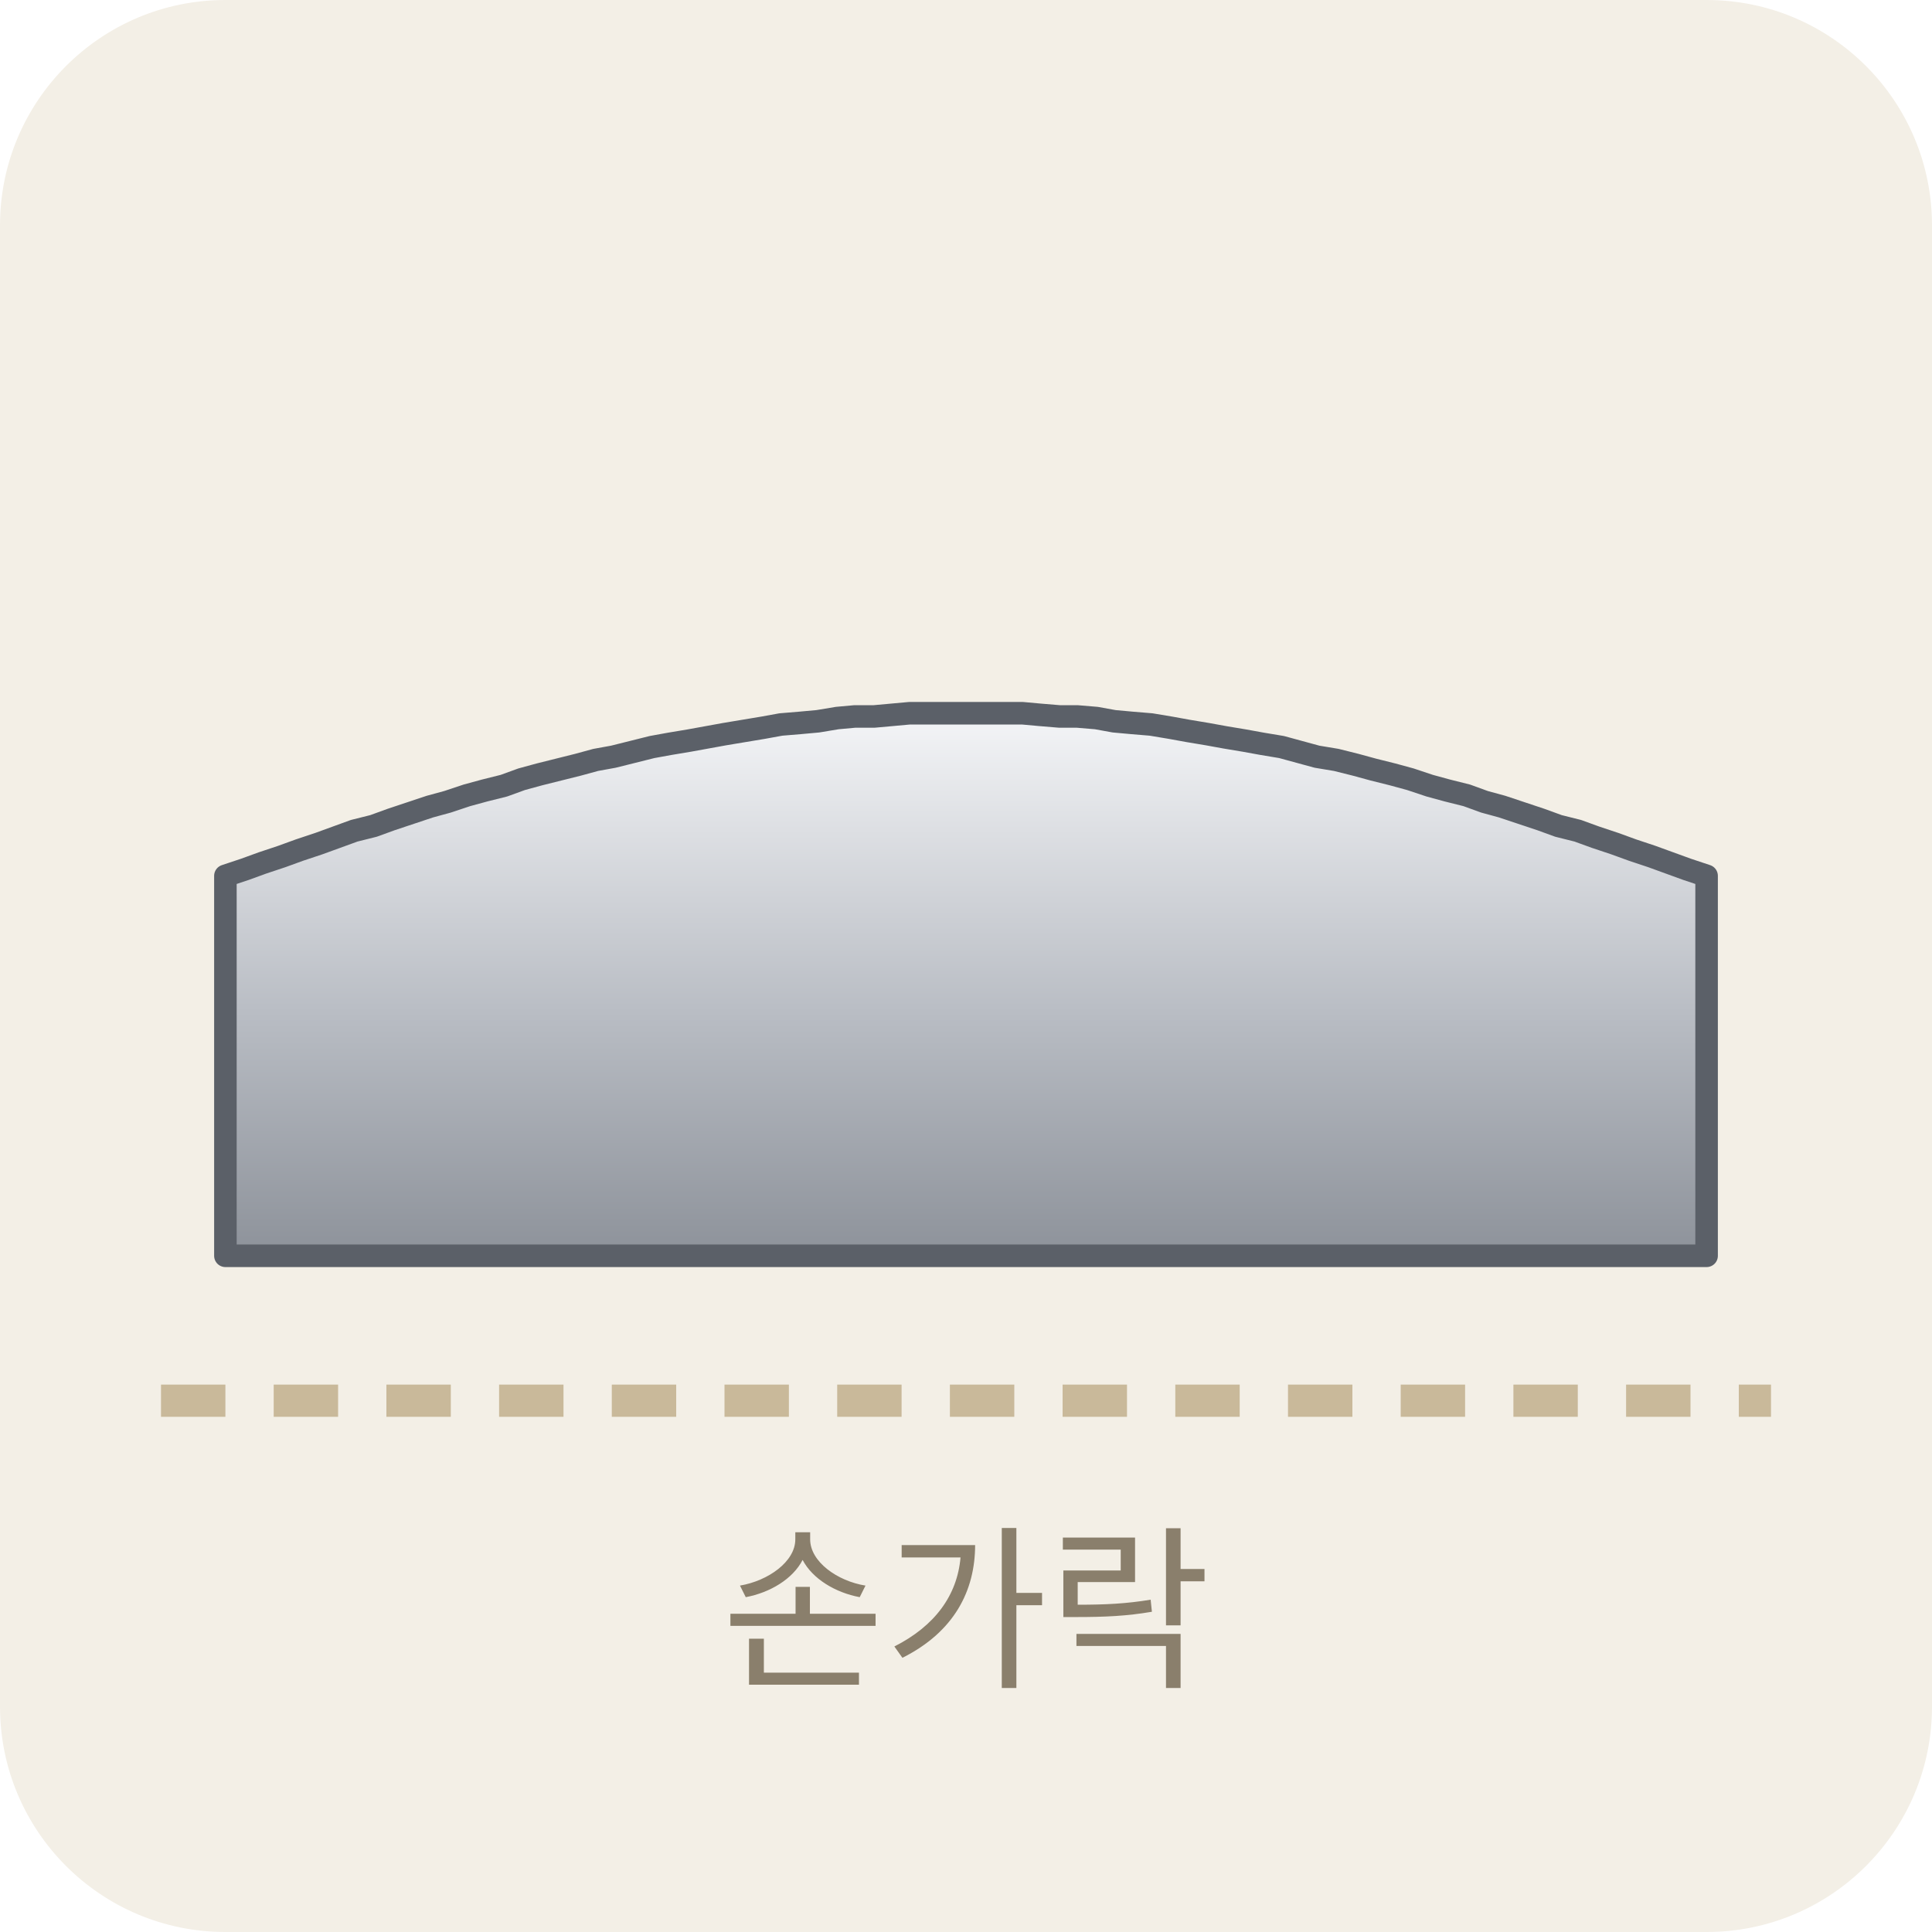
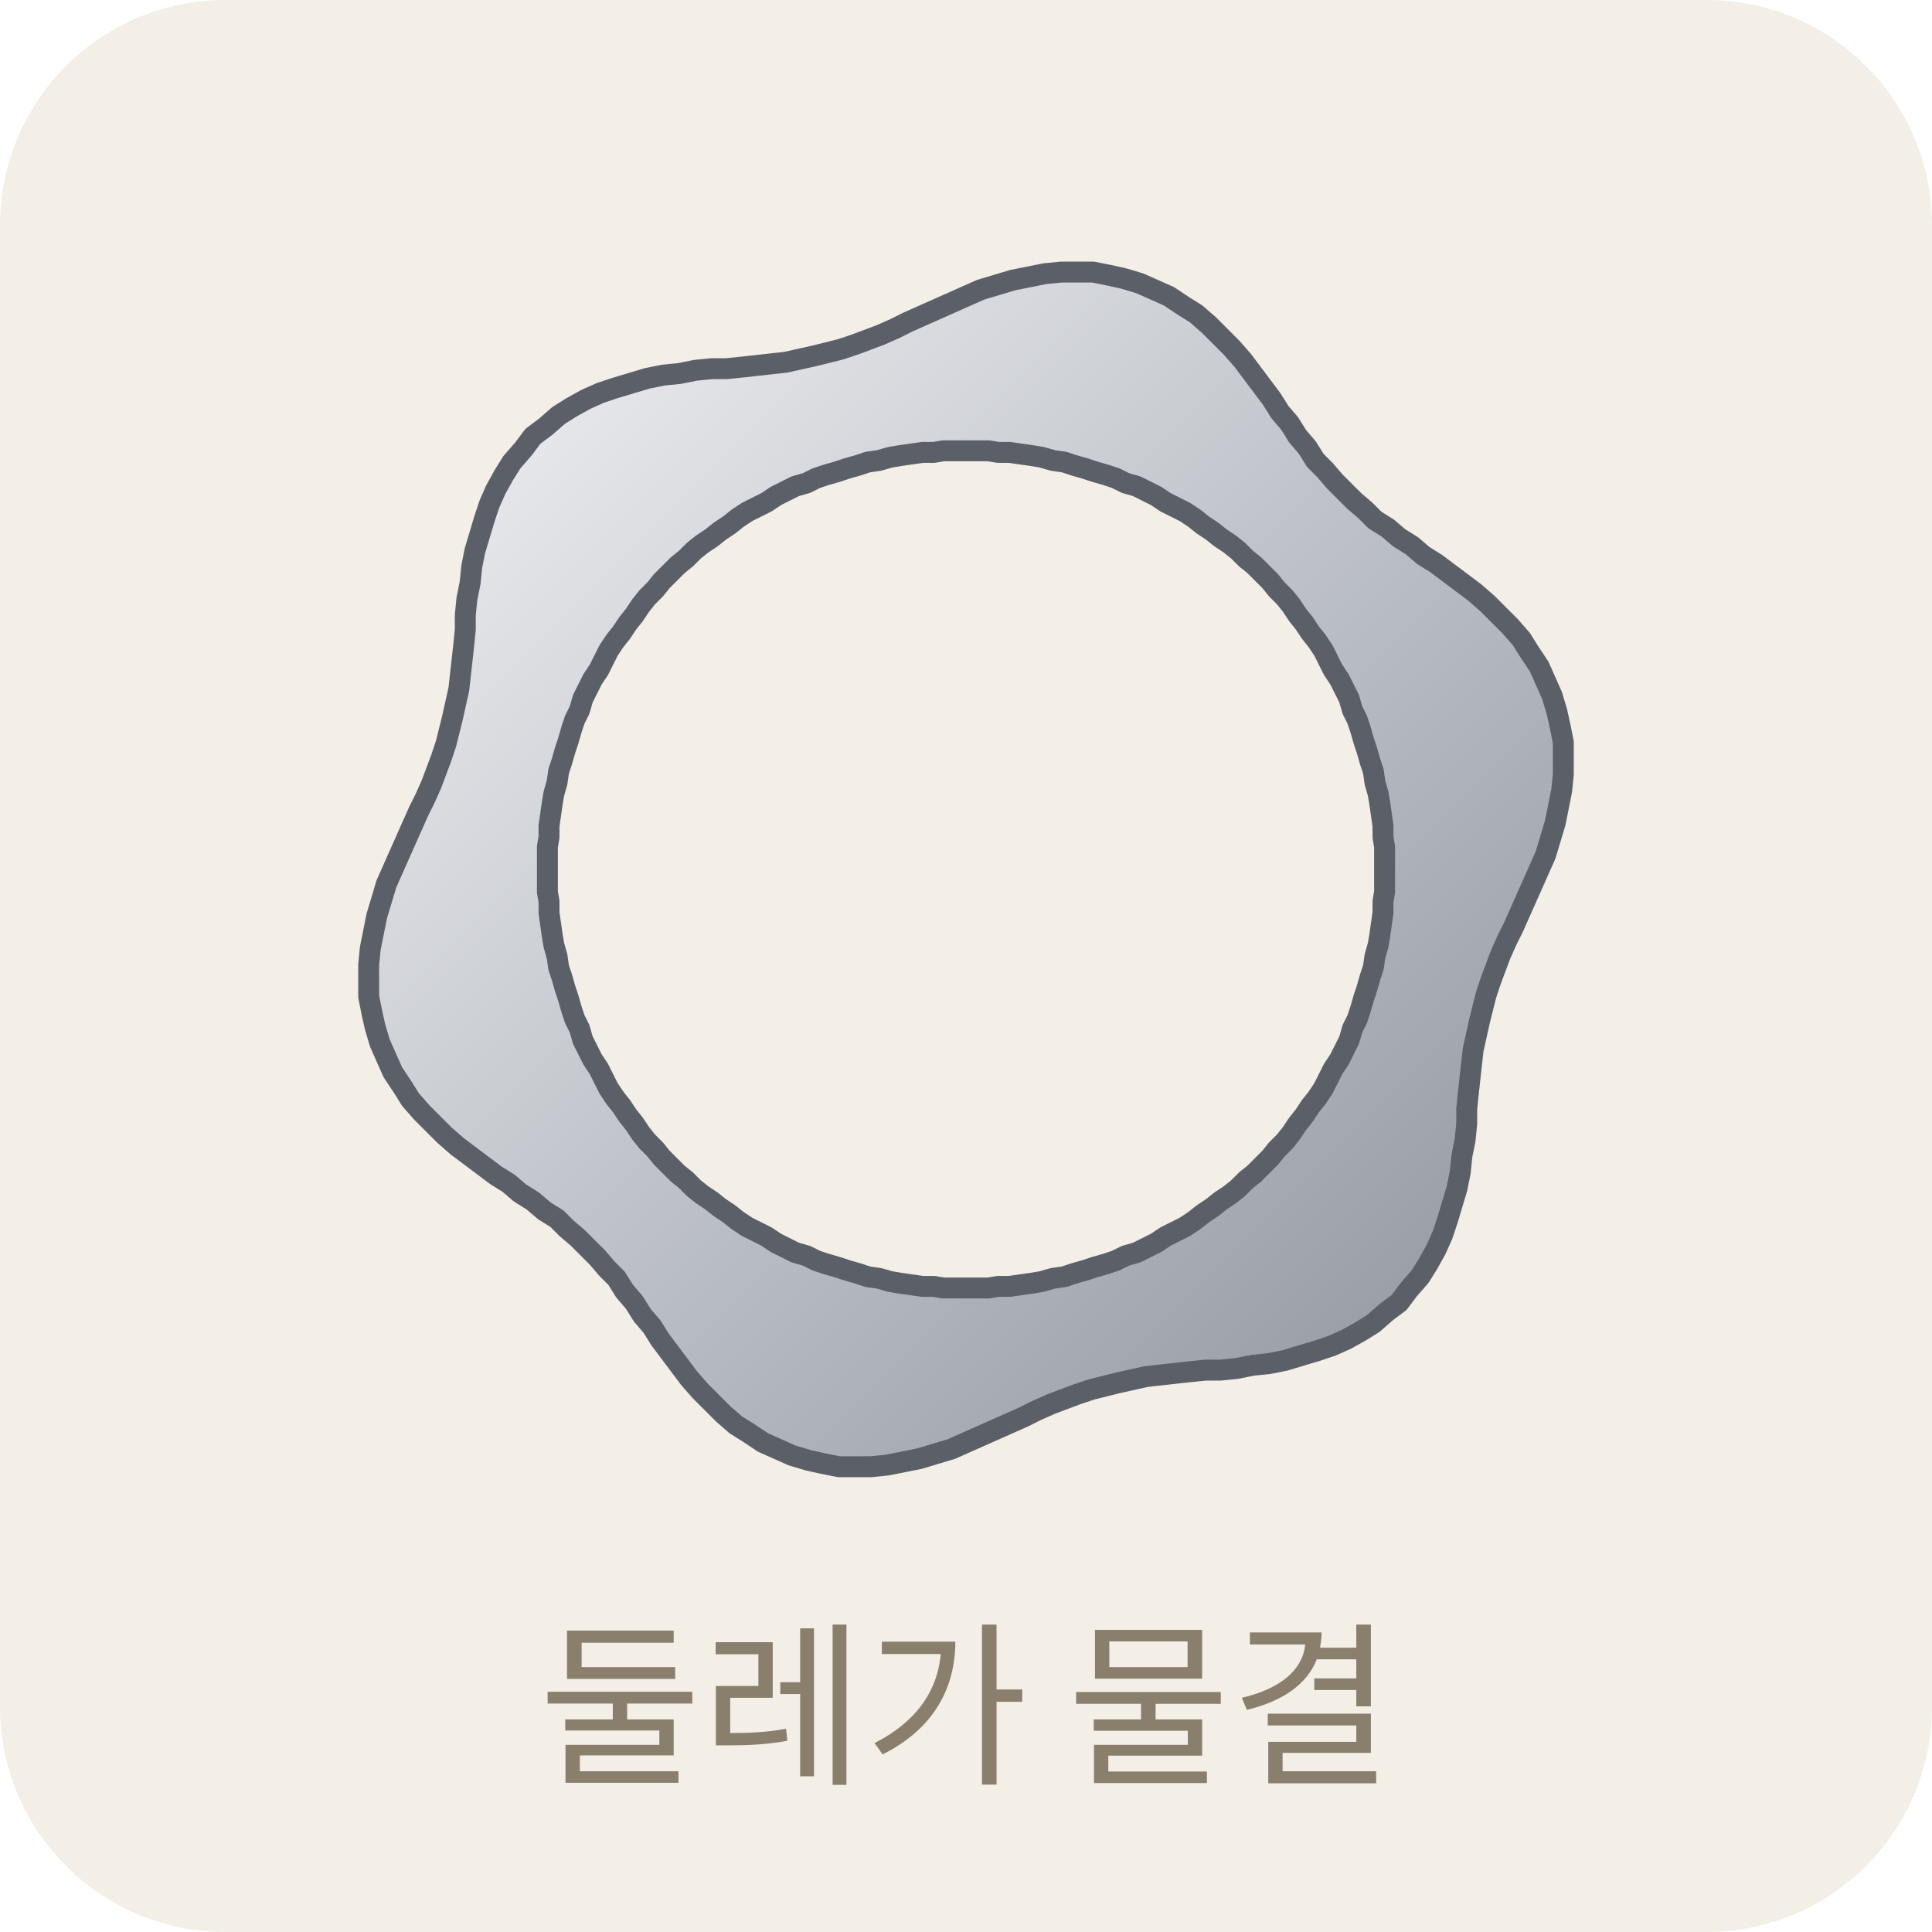
<svg xmlns="http://www.w3.org/2000/svg" viewBox="0 0 120 120" width="120" height="120">
  <defs>
-     <linearGradient id="g" x1="0" y1="0" x2="0" y2="1">
+     <linearGradient id="g" x1="0" y1="0" x2="1" y2="1">
      <stop offset="0" stop-color="#f4f5f7" />
      <stop offset=".55" stop-color="#b9bdc4" />
      <stop offset="1" stop-color="#8d929a" />
    </linearGradient>
  </defs>
  <rect width="120" height="120" rx="14" fill="#f3efe6" />
-   <path d="M14,78 L14.0,54.4 L15.2,54.0 L16.3,53.6 L17.5,53.2 L18.6,52.8 L19.8,52.4 L20.9,52.0 L22.0,51.6 L23.2,51.3 L24.3,50.9 L25.5,50.5 L26.7,50.1 L27.8,49.8 L29.0,49.4 L30.1,49.1 L31.3,48.8 L32.4,48.4 L33.5,48.1 L34.7,47.8 L35.9,47.5 L37.0,47.2 L38.1,47.0 L39.3,46.7 L40.5,46.4 L41.6,46.2 L42.8,46.0 L43.9,45.8 L45.0,45.6 L46.2,45.4 L47.4,45.2 L48.5,45.0 L49.7,44.9 L50.8,44.8 L52.0,44.6 L53.1,44.5 L54.3,44.5 L55.4,44.4 L56.5,44.3 L57.7,44.3 L58.9,44.3 L60.0,44.3 L61.2,44.3 L62.3,44.3 L63.5,44.3 L64.6,44.4 L65.8,44.5 L66.9,44.5 L68.1,44.6 L69.2,44.8 L70.3,44.9 L71.5,45.0 L72.7,45.2 L73.8,45.4 L75.0,45.6 L76.1,45.8 L77.3,46.0 L78.4,46.2 L79.6,46.4 L80.7,46.7 L81.8,47.0 L83.0,47.2 L84.2,47.5 L85.3,47.8 L86.5,48.1 L87.6,48.4 L88.8,48.8 L89.9,49.1 L91.1,49.4 L92.2,49.8 L93.3,50.1 L94.5,50.5 L95.7,50.9 L96.8,51.3 L98.0,51.6 L99.1,52.0 L100.3,52.4 L101.4,52.8 L102.6,53.2 L103.7,53.6 L104.8,54.0 L106.0,54.4 L106,78 Z" fill="url(#g)" stroke="#5b6068" stroke-width="1.4" stroke-linejoin="round" />
-   <line x1="10" y1="87" x2="110" y2="87" stroke="#c9b99a" stroke-width="2" stroke-dasharray="4 3" />
-   <text x="60" y="104" text-anchor="middle" font-family="sans-serif" font-size="11" fill="#8a7f6c">손가락</text>
+   <path d="M95.6,54.0L95.2,54.9L94.8,55.8L94.4,56.7L94.0,57.6L93.6,58.4L93.2,59.3L92.9,60.1L92.6,60.9L92.3,61.8L92.1,62.6L91.9,63.4L91.7,64.3L91.5,65.2L91.4,66.1L91.3,67.0L91.2,67.9L91.1,68.9L91.1,69.8L91.0,70.8L90.8,71.8L90.7,72.8L90.5,73.8L90.2,74.8L89.9,75.8L89.6,76.7L89.2,77.6L88.7,78.5L88.2,79.3L87.5,80.1L86.9,80.9L86.1,81.5L85.3,82.2L84.5,82.7L83.6,83.2L82.7,83.6L81.8,83.9L80.8,84.2L79.8,84.5L78.8,84.7L77.8,84.8L76.8,85.0L75.8,85.1L74.9,85.1L73.9,85.2L73.0,85.3L72.1,85.4L71.2,85.5L70.3,85.7L69.4,85.9L68.6,86.1L67.8,86.3L66.9,86.6L66.1,86.9L65.3,87.2L64.4,87.6L63.6,88.0L62.7,88.4L61.8,88.8L60.9,89.2L60.0,89.6L59.1,90.0L58.1,90.3L57.1,90.6L56.1,90.8L55.1,91.0L54.1,91.1L53.1,91.1L52.1,91.1L51.1,90.9L50.2,90.7L49.2,90.4L48.3,90.0L47.4,89.6L46.5,89.0L45.7,88.5L44.9,87.8L44.2,87.1L43.5,86.4L42.8,85.6L42.2,84.8L41.6,84.0L41.0,83.2L40.5,82.4L39.9,81.7L39.4,80.9L38.8,80.2L38.3,79.4L37.7,78.8L37.1,78.1L36.5,77.5L35.9,76.9L35.2,76.3L34.6,75.7L33.8,75.2L33.1,74.6L32.3,74.1L31.6,73.5L30.8,73.0L30.0,72.4L29.2,71.8L28.4,71.2L27.6,70.5L26.9,69.8L26.2,69.1L25.5,68.3L25.0,67.5L24.4,66.6L24.0,65.7L23.6,64.8L23.3,63.8L23.1,62.9L22.9,61.9L22.9,60.9L22.9,59.9L23.0,58.9L23.2,57.9L23.4,56.9L23.7,55.9L24.0,54.9L24.4,54.0L24.8,53.1L25.2,52.2L25.6,51.3L26.0,50.4L26.4,49.6L26.8,48.7L27.1,47.9L27.4,47.1L27.7,46.2L27.9,45.4L28.1,44.6L28.3,43.7L28.5,42.8L28.6,41.9L28.7,41.0L28.8,40.1L28.9,39.1L28.9,38.2L29.0,37.2L29.2,36.2L29.3,35.2L29.5,34.2L29.8,33.2L30.1,32.2L30.4,31.3L30.8,30.4L31.3,29.5L31.8,28.7L32.5,27.9L33.1,27.1L33.9,26.5L34.7,25.8L35.5,25.3L36.4,24.8L37.3,24.4L38.2,24.1L39.2,23.8L40.2,23.5L41.2,23.3L42.2,23.2L43.2,23.0L44.2,22.9L45.1,22.9L46.1,22.8L47.0,22.7L47.9,22.6L48.8,22.5L49.7,22.3L50.6,22.1L51.4,21.9L52.2,21.7L53.1,21.4L53.9,21.1L54.7,20.8L55.6,20.4L56.4,20.0L57.3,19.6L58.2,19.2L59.1,18.8L60.0,18.4L60.9,18.0L61.9,17.7L62.9,17.4L63.9,17.2L64.9,17.0L65.9,16.9L66.9,16.9L67.9,16.9L68.9,17.1L69.8,17.3L70.8,17.6L71.7,18.0L72.6,18.4L73.5,19.0L74.3,19.5L75.1,20.2L75.8,20.9L76.5,21.6L77.2,22.4L77.8,23.2L78.4,24.0L79.0,24.8L79.5,25.6L80.1,26.3L80.6,27.1L81.2,27.8L81.7,28.6L82.3,29.2L82.9,29.9L83.5,30.5L84.1,31.1L84.8,31.7L85.4,32.3L86.2,32.8L86.9,33.4L87.7,33.9L88.4,34.5L89.2,35.0L90.0,35.6L90.8,36.2L91.6,36.8L92.4,37.5L93.1,38.2L93.8,38.9L94.5,39.7L95.0,40.5L95.6,41.4L96.0,42.3L96.4,43.2L96.7,44.2L96.9,45.1L97.1,46.1L97.1,47.1L97.1,48.1L97.0,49.1L96.8,50.1L96.6,51.1L96.3,52.1L96.0,53.1L95.6,54.0Z M86.0,54.0L86.0,54.7L86.0,55.4L85.9,56.0L85.9,56.7L85.8,57.4L85.7,58.1L85.6,58.7L85.4,59.4L85.3,60.1L85.1,60.7L84.9,61.4L84.7,62.0L84.5,62.7L84.3,63.3L84.0,63.9L83.8,64.6L83.5,65.2L83.2,65.8L82.8,66.4L82.5,67.0L82.2,67.6L81.8,68.2L81.4,68.7L81.0,69.3L80.6,69.8L80.2,70.4L79.8,70.9L79.3,71.4L78.9,71.9L78.4,72.4L77.9,72.9L77.4,73.3L76.9,73.8L76.4,74.2L75.8,74.6L75.3,75.0L74.7,75.4L74.2,75.8L73.6,76.2L73.0,76.5L72.4,76.8L71.8,77.2L71.2,77.5L70.6,77.8L69.9,78.0L69.3,78.3L68.7,78.5L68.0,78.7L67.4,78.9L66.7,79.1L66.1,79.3L65.4,79.4L64.7,79.6L64.1,79.7L63.4,79.8L62.7,79.9L62.0,79.9L61.4,80.0L60.7,80.0L60.0,80.0L59.3,80.0L58.6,80.0L58.0,79.9L57.3,79.9L56.6,79.8L55.9,79.7L55.3,79.6L54.6,79.4L53.9,79.3L53.3,79.1L52.6,78.9L52.0,78.7L51.3,78.5L50.7,78.3L50.1,78.0L49.4,77.8L48.8,77.5L48.2,77.2L47.6,76.8L47.0,76.5L46.4,76.2L45.8,75.8L45.3,75.4L44.7,75.0L44.2,74.6L43.6,74.2L43.1,73.8L42.6,73.3L42.1,72.9L41.6,72.4L41.1,71.9L40.7,71.4L40.2,70.9L39.8,70.4L39.4,69.8L39.0,69.3L38.6,68.7L38.2,68.2L37.8,67.6L37.5,67.0L37.2,66.4L36.8,65.8L36.5,65.2L36.2,64.6L36.0,63.9L35.7,63.3L35.5,62.7L35.3,62.0L35.1,61.4L34.9,60.7L34.7,60.1L34.6,59.4L34.4,58.7L34.3,58.1L34.2,57.4L34.1,56.7L34.1,56.0L34.0,55.4L34.0,54.7L34.0,54.0L34.0,53.3L34.0,52.6L34.1,52.0L34.1,51.3L34.2,50.6L34.3,49.9L34.4,49.3L34.6,48.6L34.7,47.9L34.9,47.3L35.1,46.6L35.3,46.0L35.5,45.3L35.7,44.7L36.0,44.1L36.2,43.4L36.5,42.8L36.8,42.2L37.2,41.6L37.5,41.0L37.8,40.4L38.2,39.8L38.6,39.3L39.0,38.7L39.4,38.2L39.8,37.6L40.2,37.1L40.7,36.6L41.1,36.1L41.6,35.6L42.1,35.1L42.6,34.7L43.1,34.2L43.6,33.8L44.2,33.4L44.7,33.0L45.3,32.6L45.8,32.2L46.4,31.8L47.0,31.5L47.6,31.2L48.2,30.8L48.8,30.5L49.4,30.2L50.1,30.0L50.7,29.7L51.3,29.5L52.0,29.3L52.6,29.1L53.3,28.9L53.9,28.7L54.6,28.6L55.3,28.4L55.9,28.3L56.6,28.2L57.3,28.1L58.0,28.1L58.6,28.0L59.3,28.0L60.0,28.0L60.7,28.0L61.4,28.0L62.0,28.1L62.7,28.1L63.4,28.2L64.1,28.3L64.7,28.4L65.4,28.6L66.1,28.7L66.7,28.9L67.4,29.1L68.0,29.3L68.7,29.5L69.3,29.7L69.9,30.0L70.6,30.2L71.2,30.5L71.8,30.8L72.4,31.2L73.0,31.5L73.6,31.8L74.2,32.2L74.7,32.6L75.3,33.0L75.8,33.4L76.4,33.8L76.9,34.2L77.4,34.7L77.9,35.1L78.4,35.6L78.9,36.1L79.3,36.6L79.8,37.1L80.2,37.6L80.6,38.2L81.0,38.7L81.4,39.3L81.8,39.8L82.2,40.4L82.5,41.0L82.8,41.6L83.2,42.2L83.5,42.8L83.8,43.4L84.0,44.1L84.3,44.7L84.5,45.3L84.7,46.0L84.9,46.6L85.1,47.3L85.3,47.9L85.4,48.6L85.6,49.3L85.7,49.9L85.8,50.6L85.9,51.3L85.9,52.0L86.0,52.6L86.0,53.3L86.0,54.0Z" fill="url(#g)" fill-rule="evenodd" stroke="#5b6068" stroke-width="1.3" stroke-linejoin="round" />
+   <text x="60" y="110" text-anchor="middle" font-family="sans-serif" font-size="11" fill="#8a7f6c">둘레가 물결</text>
</svg>
